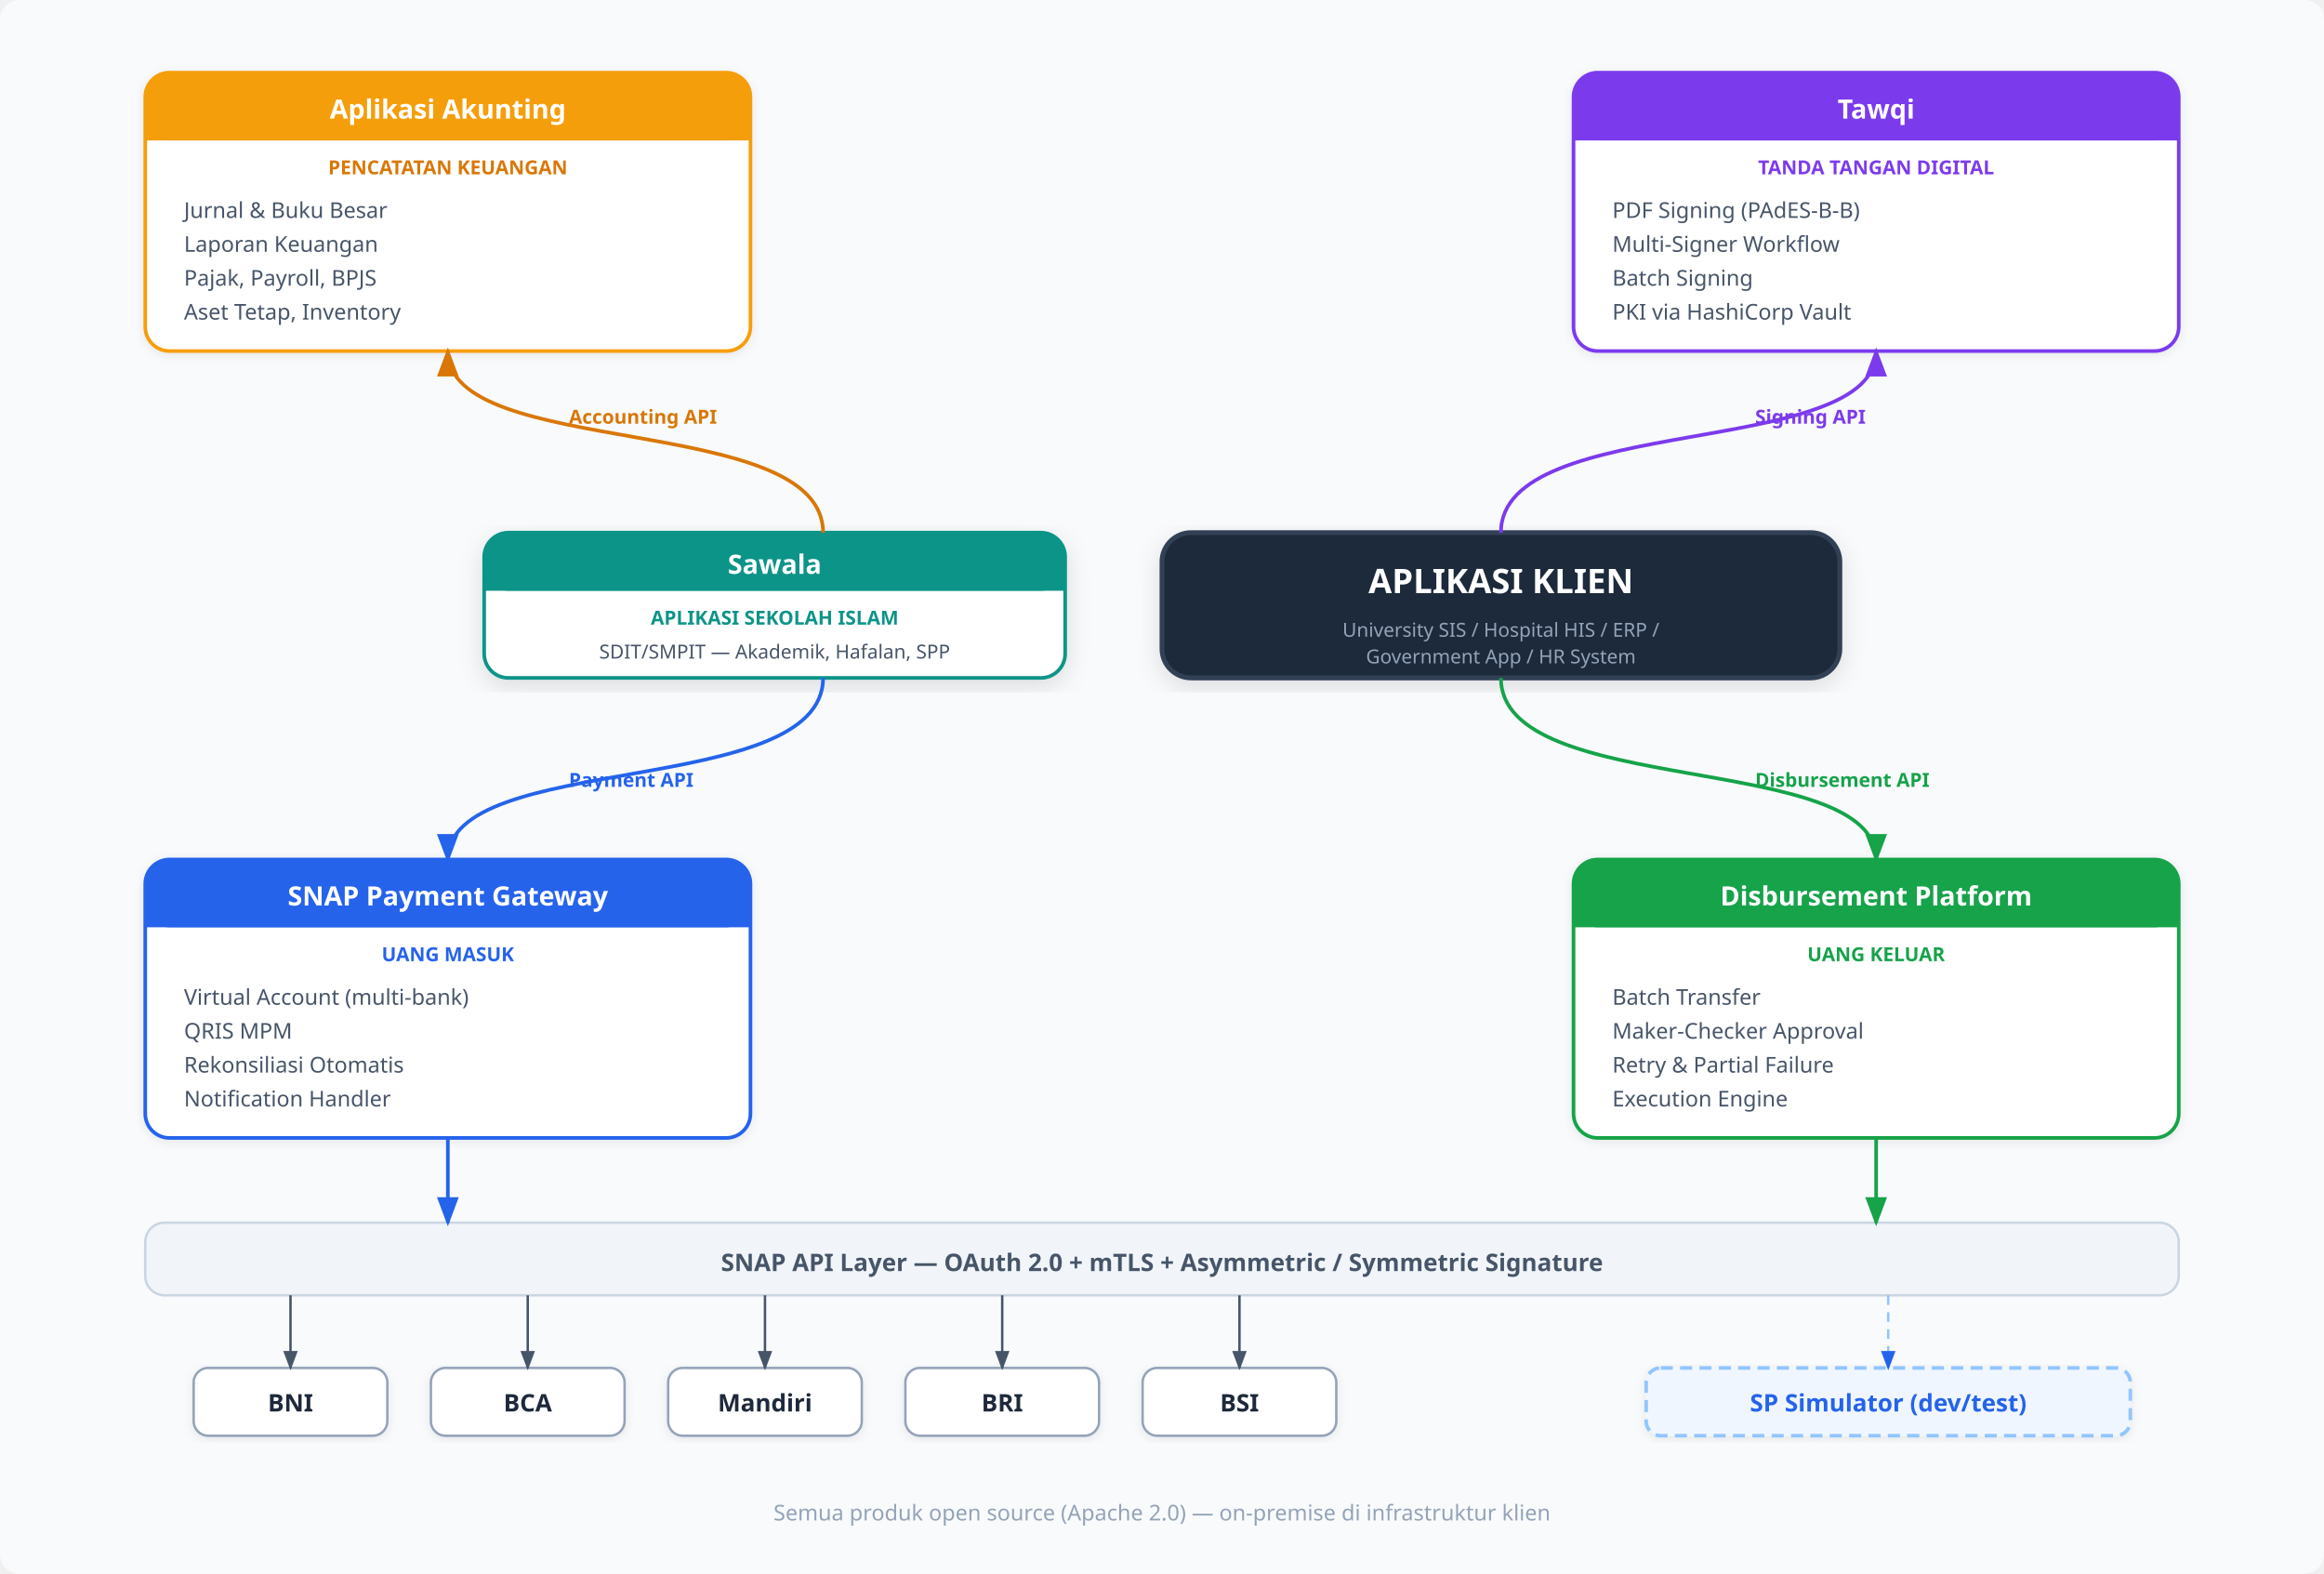
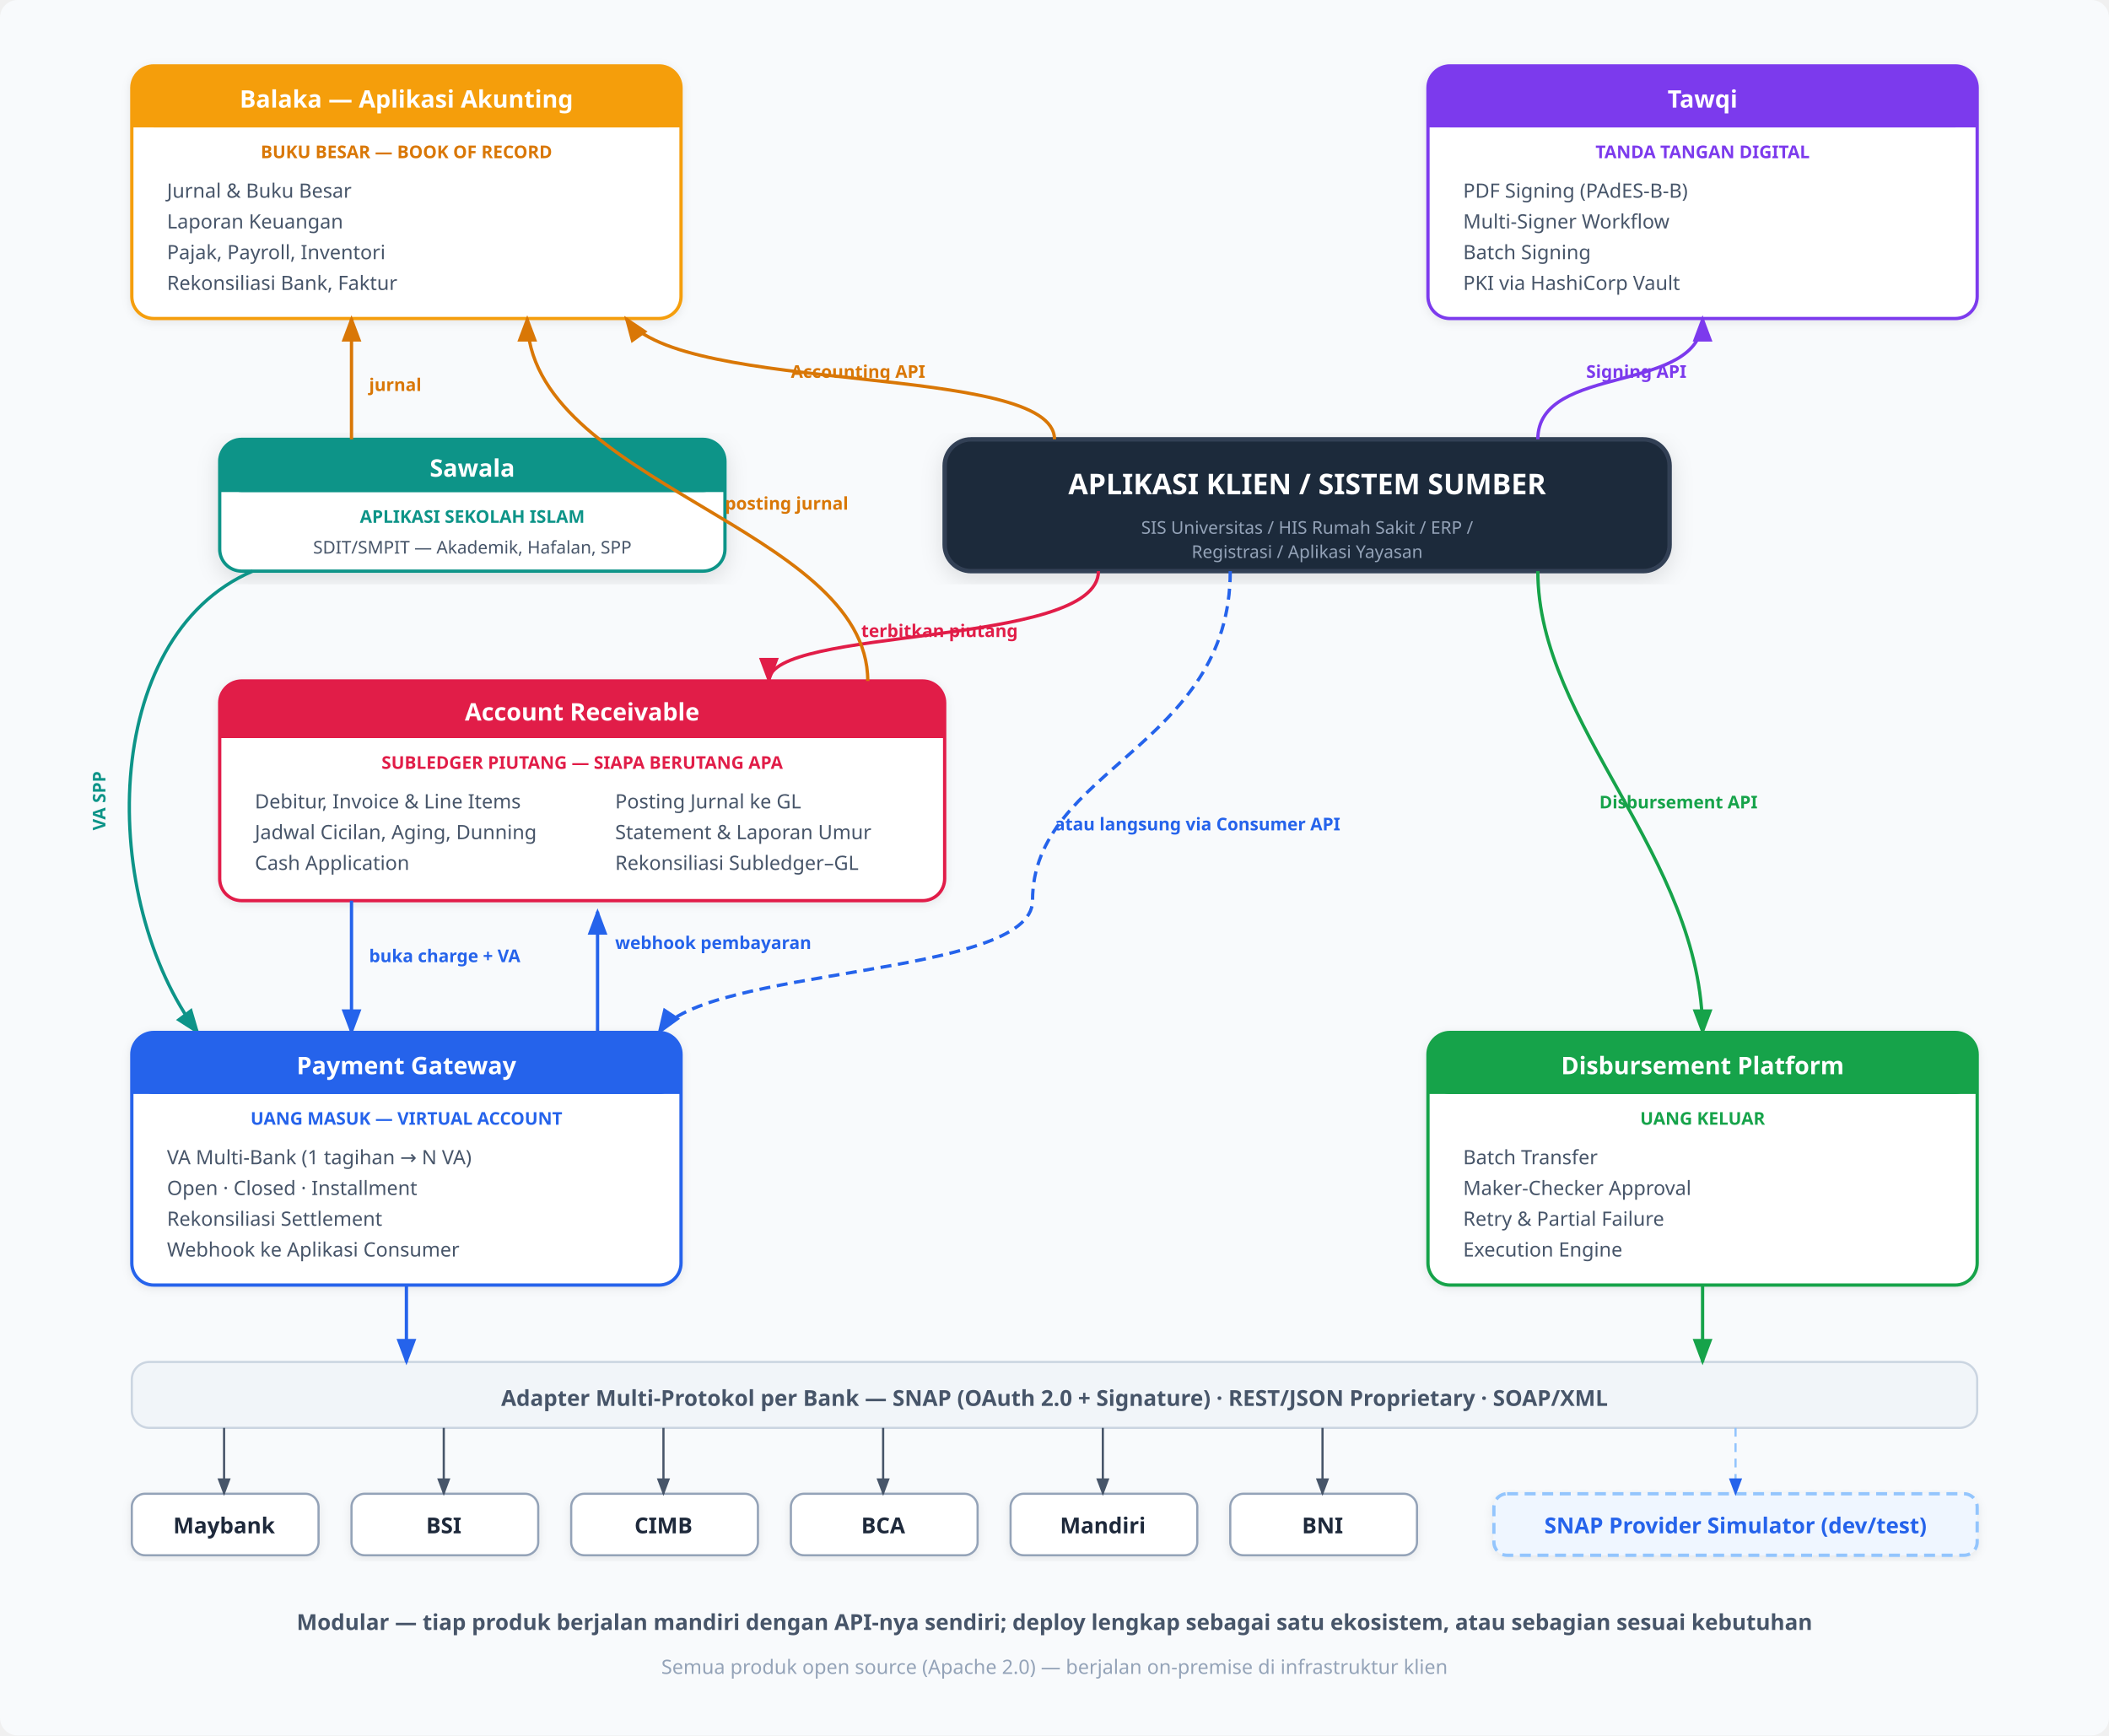
- <svg xmlns="http://www.w3.org/2000/svg" viewBox="0 0 960 650">
+ <svg xmlns="http://www.w3.org/2000/svg" viewBox="0 0 960 790">
  <defs>
    <marker id="arr-blue" markerWidth="8" markerHeight="6" refX="7" refY="3" orient="auto" markerUnits="strokeWidth">
      <polygon points="0 0, 8 3, 0 6" fill="#2563eb" />
    </marker>
    <marker id="arr-green" markerWidth="8" markerHeight="6" refX="7" refY="3" orient="auto" markerUnits="strokeWidth">
      <polygon points="0 0, 8 3, 0 6" fill="#16a34a" />
    </marker>
    <marker id="arr-amber" markerWidth="8" markerHeight="6" refX="7" refY="3" orient="auto" markerUnits="strokeWidth">
      <polygon points="0 0, 8 3, 0 6" fill="#d97706" />
    </marker>
    <marker id="arr-purple" markerWidth="8" markerHeight="6" refX="7" refY="3" orient="auto" markerUnits="strokeWidth">
      <polygon points="0 0, 8 3, 0 6" fill="#7c3aed" />
    </marker>
+     <marker id="arr-rose" markerWidth="8" markerHeight="6" refX="7" refY="3" orient="auto" markerUnits="strokeWidth">
+       <polygon points="0 0, 8 3, 0 6" fill="#e11d48" />
+     </marker>
+     <marker id="arr-teal" markerWidth="8" markerHeight="6" refX="7" refY="3" orient="auto" markerUnits="strokeWidth">
+       <polygon points="0 0, 8 3, 0 6" fill="#0d9488" />
+     </marker>
    <marker id="arr-slate" markerWidth="8" markerHeight="6" refX="7" refY="3" orient="auto" markerUnits="strokeWidth">
      <polygon points="0 0, 8 3, 0 6" fill="#475569" />
    </marker>
    <filter id="sh">
      <feDropShadow dx="0" dy="1" stdDeviation="2" flood-opacity="0.08" />
    </filter>
    <filter id="sh-lg">
      <feDropShadow dx="0" dy="3" stdDeviation="5" flood-opacity="0.12" />
    </filter>
  </defs>
-   <rect width="960" height="650" fill="#f8fafc" rx="8" />
+   <rect width="960" height="790" fill="#f8fafc" rx="8" />
  <rect x="60" y="30" width="250" height="115" rx="10" fill="#fff" stroke="#f59e0b" stroke-width="1.5" filter="url(#sh)" />
  <rect x="60" y="30" width="250" height="28" rx="10" fill="#f59e0b" />
  <rect x="60" y="44" width="250" height="14" fill="#f59e0b" />
-   <text x="185" y="49" text-anchor="middle" font-family="sans-serif" font-size="11" font-weight="700" fill="#fff">Aplikasi Akunting</text>
-   <text x="185" y="72" text-anchor="middle" font-family="sans-serif" font-size="8" fill="#d97706" font-weight="600">PENCATATAN KEUANGAN</text>
+   <text x="185" y="49" text-anchor="middle" font-family="sans-serif" font-size="11" font-weight="700" fill="#fff">Balaka — Aplikasi Akunting</text>
+   <text x="185" y="72" text-anchor="middle" font-family="sans-serif" font-size="8" fill="#d97706" font-weight="600">BUKU BESAR — BOOK OF RECORD</text>
  <text x="76" y="90" font-family="sans-serif" font-size="9" fill="#475569">Jurnal &amp; Buku Besar</text>
  <text x="76" y="104" font-family="sans-serif" font-size="9" fill="#475569">Laporan Keuangan</text>
-   <text x="76" y="118" font-family="sans-serif" font-size="9" fill="#475569">Pajak, Payroll, BPJS</text>
-   <text x="76" y="132" font-family="sans-serif" font-size="9" fill="#475569">Aset Tetap, Inventory</text>
+   <text x="76" y="118" font-family="sans-serif" font-size="9" fill="#475569">Pajak, Payroll, Inventori</text>
+   <text x="76" y="132" font-family="sans-serif" font-size="9" fill="#475569">Rekonsiliasi Bank, Faktur</text>
  <rect x="650" y="30" width="250" height="115" rx="10" fill="#fff" stroke="#7c3aed" stroke-width="1.5" filter="url(#sh)" />
  <rect x="650" y="30" width="250" height="28" rx="10" fill="#7c3aed" />
  <rect x="650" y="44" width="250" height="14" fill="#7c3aed" />
  <text x="775" y="49" text-anchor="middle" font-family="sans-serif" font-size="11" font-weight="700" fill="#fff">Tawqi</text>
  <text x="775" y="72" text-anchor="middle" font-family="sans-serif" font-size="8" fill="#7c3aed" font-weight="600">TANDA TANGAN DIGITAL</text>
  <text x="666" y="90" font-family="sans-serif" font-size="9" fill="#475569">PDF Signing (PAdES-B-B)</text>
  <text x="666" y="104" font-family="sans-serif" font-size="9" fill="#475569">Multi-Signer Workflow</text>
  <text x="666" y="118" font-family="sans-serif" font-size="9" fill="#475569">Batch Signing</text>
  <text x="666" y="132" font-family="sans-serif" font-size="9" fill="#475569">PKI via HashiCorp Vault</text>
-   <rect x="200" y="220" width="240" height="60" rx="10" fill="#fff" stroke="#0d9488" stroke-width="1.5" filter="url(#sh-lg)" />
-   <rect x="200" y="220" width="240" height="24" rx="10" fill="#0d9488" />
-   <rect x="200" y="232" width="240" height="12" fill="#0d9488" />
-   <text x="320" y="237" text-anchor="middle" font-family="sans-serif" font-size="11" font-weight="700" fill="#fff">Sawala</text>
-   <text x="320" y="258" text-anchor="middle" font-family="sans-serif" font-size="8" fill="#0d9488" font-weight="600">APLIKASI SEKOLAH ISLAM</text>
-   <text x="320" y="272" text-anchor="middle" font-family="sans-serif" font-size="8" fill="#475569">SDIT/SMPIT — Akademik, Hafalan, SPP</text>
-   <rect x="480" y="220" width="280" height="60" rx="12" fill="#1e293b" stroke="#334155" stroke-width="2" filter="url(#sh-lg)" />
-   <text x="620" y="245" text-anchor="middle" font-family="sans-serif" font-size="14" font-weight="700" fill="#fff">APLIKASI KLIEN</text>
-   <text x="620" y="263" text-anchor="middle" font-family="sans-serif" font-size="8" fill="#94a3b8">University SIS / Hospital HIS / ERP /</text>
-   <text x="620" y="274" text-anchor="middle" font-family="sans-serif" font-size="8" fill="#94a3b8">Government App / HR System</text>
-   <path d="M 340,220 C 340,170 185,190 185,145" stroke="#d97706" stroke-width="1.5" fill="none" marker-end="url(#arr-amber)" />
-   <text x="235" y="175" font-family="sans-serif" font-size="8" fill="#d97706" font-weight="600">Accounting API</text>
-   <path d="M 620,220 C 620,170 775,190 775,145" stroke="#7c3aed" stroke-width="1.5" fill="none" marker-end="url(#arr-purple)" />
-   <text x="725" y="175" font-family="sans-serif" font-size="8" fill="#7c3aed" font-weight="600">Signing API</text>
-   <path d="M 340,280 C 340,330 185,310 185,355" stroke="#2563eb" stroke-width="1.5" fill="none" marker-end="url(#arr-blue)" />
-   <text x="235" y="325" font-family="sans-serif" font-size="8" fill="#2563eb" font-weight="600">Payment API</text>
-   <path d="M 620,280 C 620,330 775,310 775,355" stroke="#16a34a" stroke-width="1.5" fill="none" marker-end="url(#arr-green)" />
-   <text x="725" y="325" font-family="sans-serif" font-size="8" fill="#16a34a" font-weight="600">Disbursement API</text>
-   <rect x="60" y="355" width="250" height="115" rx="10" fill="#fff" stroke="#2563eb" stroke-width="1.5" filter="url(#sh)" />
-   <rect x="60" y="355" width="250" height="28" rx="10" fill="#2563eb" />
-   <rect x="60" y="369" width="250" height="14" fill="#2563eb" />
-   <text x="185" y="374" text-anchor="middle" font-family="sans-serif" font-size="11" font-weight="700" fill="#fff">SNAP Payment Gateway</text>
-   <text x="185" y="397" text-anchor="middle" font-family="sans-serif" font-size="8" fill="#2563eb" font-weight="600">UANG MASUK</text>
-   <text x="76" y="415" font-family="sans-serif" font-size="9" fill="#475569">Virtual Account (multi-bank)</text>
-   <text x="76" y="429" font-family="sans-serif" font-size="9" fill="#475569">QRIS MPM</text>
-   <text x="76" y="443" font-family="sans-serif" font-size="9" fill="#475569">Rekonsiliasi Otomatis</text>
-   <text x="76" y="457" font-family="sans-serif" font-size="9" fill="#475569">Notification Handler</text>
-   <rect x="650" y="355" width="250" height="115" rx="10" fill="#fff" stroke="#16a34a" stroke-width="1.5" filter="url(#sh)" />
-   <rect x="650" y="355" width="250" height="28" rx="10" fill="#16a34a" />
-   <rect x="650" y="369" width="250" height="14" fill="#16a34a" />
-   <text x="775" y="374" text-anchor="middle" font-family="sans-serif" font-size="11" font-weight="700" fill="#fff">Disbursement Platform</text>
-   <text x="775" y="397" text-anchor="middle" font-family="sans-serif" font-size="8" fill="#16a34a" font-weight="600">UANG KELUAR</text>
-   <text x="666" y="415" font-family="sans-serif" font-size="9" fill="#475569">Batch Transfer</text>
-   <text x="666" y="429" font-family="sans-serif" font-size="9" fill="#475569">Maker-Checker Approval</text>
-   <text x="666" y="443" font-family="sans-serif" font-size="9" fill="#475569">Retry &amp; Partial Failure</text>
-   <text x="666" y="457" font-family="sans-serif" font-size="9" fill="#475569">Execution Engine</text>
-   <rect x="60" y="505" width="840" height="30" rx="8" fill="#f1f5f9" stroke="#cbd5e1" stroke-width="1" />
-   <text x="480" y="525" text-anchor="middle" font-family="sans-serif" font-size="10" font-weight="600" fill="#475569">SNAP API Layer — OAuth 2.0 + mTLS + Asymmetric / Symmetric Signature</text>
-   <line x1="185" y1="470" x2="185" y2="505" stroke="#2563eb" stroke-width="1.5" marker-end="url(#arr-blue)" />
-   <line x1="775" y1="470" x2="775" y2="505" stroke="#16a34a" stroke-width="1.5" marker-end="url(#arr-green)" />
-   <rect x="80" y="565" width="80" height="28" rx="6" fill="#fff" stroke="#94a3b8" stroke-width="1" filter="url(#sh)" />
-   <text x="120" y="583" text-anchor="middle" font-family="sans-serif" font-size="10" font-weight="600" fill="#1e293b">BNI</text>
-   <rect x="178" y="565" width="80" height="28" rx="6" fill="#fff" stroke="#94a3b8" stroke-width="1" filter="url(#sh)" />
-   <text x="218" y="583" text-anchor="middle" font-family="sans-serif" font-size="10" font-weight="600" fill="#1e293b">BCA</text>
-   <rect x="276" y="565" width="80" height="28" rx="6" fill="#fff" stroke="#94a3b8" stroke-width="1" filter="url(#sh)" />
-   <text x="316" y="583" text-anchor="middle" font-family="sans-serif" font-size="10" font-weight="600" fill="#1e293b">Mandiri</text>
-   <rect x="374" y="565" width="80" height="28" rx="6" fill="#fff" stroke="#94a3b8" stroke-width="1" filter="url(#sh)" />
-   <text x="414" y="583" text-anchor="middle" font-family="sans-serif" font-size="10" font-weight="600" fill="#1e293b">BRI</text>
-   <rect x="472" y="565" width="80" height="28" rx="6" fill="#fff" stroke="#94a3b8" stroke-width="1" filter="url(#sh)" />
-   <text x="512" y="583" text-anchor="middle" font-family="sans-serif" font-size="10" font-weight="600" fill="#1e293b">BSI</text>
-   <rect x="680" y="565" width="200" height="28" rx="6" fill="#eff6ff" stroke="#93c5fd" stroke-width="1.5" stroke-dasharray="5,3" filter="url(#sh)" />
-   <text x="780" y="583" text-anchor="middle" font-family="sans-serif" font-size="10" font-weight="600" fill="#2563eb">SP Simulator (dev/test)</text>
-   <line x1="120" y1="535" x2="120" y2="565" stroke="#475569" stroke-width="1" marker-end="url(#arr-slate)" />
-   <line x1="218" y1="535" x2="218" y2="565" stroke="#475569" stroke-width="1" marker-end="url(#arr-slate)" />
-   <line x1="316" y1="535" x2="316" y2="565" stroke="#475569" stroke-width="1" marker-end="url(#arr-slate)" />
-   <line x1="414" y1="535" x2="414" y2="565" stroke="#475569" stroke-width="1" marker-end="url(#arr-slate)" />
-   <line x1="512" y1="535" x2="512" y2="565" stroke="#475569" stroke-width="1" marker-end="url(#arr-slate)" />
-   <line x1="780" y1="535" x2="780" y2="565" stroke="#93c5fd" stroke-width="1" stroke-dasharray="4,3" marker-end="url(#arr-blue)" />
-   <text x="480" y="628" text-anchor="middle" font-family="sans-serif" font-size="9" fill="#94a3b8">Semua produk open source (Apache 2.0) — on-premise di infrastruktur klien</text>
+   <rect x="100" y="200" width="230" height="60" rx="10" fill="#fff" stroke="#0d9488" stroke-width="1.5" filter="url(#sh-lg)" />
+   <rect x="100" y="200" width="230" height="24" rx="10" fill="#0d9488" />
+   <rect x="100" y="212" width="230" height="12" fill="#0d9488" />
+   <text x="215" y="217" text-anchor="middle" font-family="sans-serif" font-size="11" font-weight="700" fill="#fff">Sawala</text>
+   <text x="215" y="238" text-anchor="middle" font-family="sans-serif" font-size="8" fill="#0d9488" font-weight="600">APLIKASI SEKOLAH ISLAM</text>
+   <text x="215" y="252" text-anchor="middle" font-family="sans-serif" font-size="8" fill="#475569">SDIT/SMPIT — Akademik, Hafalan, SPP</text>
+   <rect x="430" y="200" width="330" height="60" rx="12" fill="#1e293b" stroke="#334155" stroke-width="2" filter="url(#sh-lg)" />
+   <text x="595" y="225" text-anchor="middle" font-family="sans-serif" font-size="13" font-weight="700" fill="#fff">APLIKASI KLIEN / SISTEM SUMBER</text>
+   <text x="595" y="243" text-anchor="middle" font-family="sans-serif" font-size="8" fill="#94a3b8">SIS Universitas / HIS Rumah Sakit / ERP /</text>
+   <text x="595" y="254" text-anchor="middle" font-family="sans-serif" font-size="8" fill="#94a3b8">Registrasi / Aplikasi Yayasan</text>
+   <line x1="160" y1="200" x2="160" y2="145" stroke="#d97706" stroke-width="1.5" marker-end="url(#arr-amber)" />
+   <text x="168" y="178" font-family="sans-serif" font-size="8" fill="#d97706" font-weight="600">jurnal</text>
+   <path d="M 480,200 C 480,165 310,180 285,145" stroke="#d97706" stroke-width="1.5" fill="none" marker-end="url(#arr-amber)" />
+   <text x="360" y="172" font-family="sans-serif" font-size="8" fill="#d97706" font-weight="600">Accounting API</text>
+   <path d="M 700,200 C 700,165 775,180 775,145" stroke="#7c3aed" stroke-width="1.5" fill="none" marker-end="url(#arr-purple)" />
+   <text x="722" y="172" font-family="sans-serif" font-size="8" fill="#7c3aed" font-weight="600">Signing API</text>
+   <rect x="100" y="310" width="330" height="100" rx="10" fill="#fff" stroke="#e11d48" stroke-width="1.5" filter="url(#sh)" />
+   <rect x="100" y="310" width="330" height="26" rx="10" fill="#e11d48" />
+   <rect x="100" y="323" width="330" height="13" fill="#e11d48" />
+   <text x="265" y="328" text-anchor="middle" font-family="sans-serif" font-size="11" font-weight="700" fill="#fff">Account Receivable</text>
+   <text x="265" y="350" text-anchor="middle" font-family="sans-serif" font-size="8" fill="#e11d48" font-weight="600">SUBLEDGER PIUTANG — SIAPA BERUTANG APA</text>
+   <text x="116" y="368" font-family="sans-serif" font-size="9" fill="#475569">Debitur, Invoice &amp; Line Items</text>
+   <text x="116" y="382" font-family="sans-serif" font-size="9" fill="#475569">Jadwal Cicilan, Aging, Dunning</text>
+   <text x="116" y="396" font-family="sans-serif" font-size="9" fill="#475569">Cash Application</text>
+   <text x="280" y="368" font-family="sans-serif" font-size="9" fill="#475569">Posting Jurnal ke GL</text>
+   <text x="280" y="382" font-family="sans-serif" font-size="9" fill="#475569">Statement &amp; Laporan Umur</text>
+   <text x="280" y="396" font-family="sans-serif" font-size="9" fill="#475569">Rekonsiliasi Subledger–GL</text>
+   <path d="M 500,260 C 500,295 350,285 350,310" stroke="#e11d48" stroke-width="1.5" fill="none" marker-end="url(#arr-rose)" />
+   <text x="392" y="290" font-family="sans-serif" font-size="8" fill="#e11d48" font-weight="600">terbitkan piutang</text>
+   <path d="M 395,310 C 395,240 240,220 240,145" stroke="#d97706" stroke-width="1.5" fill="none" marker-end="url(#arr-amber)" />
+   <text x="330" y="232" font-family="sans-serif" font-size="8" fill="#d97706" font-weight="600">posting jurnal</text>
+   <path d="M 115,260 C 45,290 45,410 90,470" stroke="#0d9488" stroke-width="1.5" fill="none" marker-end="url(#arr-teal)" />
+   <text x="48" y="378" font-family="sans-serif" font-size="8" fill="#0d9488" font-weight="600" transform="rotate(-90 48 378)">VA SPP</text>
+   <line x1="160" y1="410" x2="160" y2="470" stroke="#2563eb" stroke-width="1.5" marker-end="url(#arr-blue)" />
+   <text x="168" y="438" font-family="sans-serif" font-size="8" fill="#2563eb" font-weight="600">buka charge + VA</text>
+   <line x1="272" y1="470" x2="272" y2="415" stroke="#2563eb" stroke-width="1.5" marker-end="url(#arr-blue)" />
+   <text x="280" y="432" font-family="sans-serif" font-size="8" fill="#2563eb" font-weight="600">webhook pembayaran</text>
+   <path d="M 560,260 C 560,340 470,350 470,410 C 470,445 320,440 300,470" stroke="#2563eb" stroke-width="1.5" fill="none" stroke-dasharray="5,3" marker-end="url(#arr-blue)" />
+   <text x="480" y="378" font-family="sans-serif" font-size="8" fill="#2563eb" font-weight="600">atau langsung via Consumer API</text>
+   <path d="M 700,260 C 700,330 775,390 775,470" stroke="#16a34a" stroke-width="1.5" fill="none" marker-end="url(#arr-green)" />
+   <text x="728" y="368" font-family="sans-serif" font-size="8" fill="#16a34a" font-weight="600">Disbursement API</text>
+   <rect x="60" y="470" width="250" height="115" rx="10" fill="#fff" stroke="#2563eb" stroke-width="1.5" filter="url(#sh)" />
+   <rect x="60" y="470" width="250" height="28" rx="10" fill="#2563eb" />
+   <rect x="60" y="484" width="250" height="14" fill="#2563eb" />
+   <text x="185" y="489" text-anchor="middle" font-family="sans-serif" font-size="11" font-weight="700" fill="#fff">Payment Gateway</text>
+   <text x="185" y="512" text-anchor="middle" font-family="sans-serif" font-size="8" fill="#2563eb" font-weight="600">UANG MASUK — VIRTUAL ACCOUNT</text>
+   <text x="76" y="530" font-family="sans-serif" font-size="9" fill="#475569">VA Multi-Bank (1 tagihan → N VA)</text>
+   <text x="76" y="544" font-family="sans-serif" font-size="9" fill="#475569">Open · Closed · Installment</text>
+   <text x="76" y="558" font-family="sans-serif" font-size="9" fill="#475569">Rekonsiliasi Settlement</text>
+   <text x="76" y="572" font-family="sans-serif" font-size="9" fill="#475569">Webhook ke Aplikasi Consumer</text>
+   <rect x="650" y="470" width="250" height="115" rx="10" fill="#fff" stroke="#16a34a" stroke-width="1.5" filter="url(#sh)" />
+   <rect x="650" y="470" width="250" height="28" rx="10" fill="#16a34a" />
+   <rect x="650" y="484" width="250" height="14" fill="#16a34a" />
+   <text x="775" y="489" text-anchor="middle" font-family="sans-serif" font-size="11" font-weight="700" fill="#fff">Disbursement Platform</text>
+   <text x="775" y="512" text-anchor="middle" font-family="sans-serif" font-size="8" fill="#16a34a" font-weight="600">UANG KELUAR</text>
+   <text x="666" y="530" font-family="sans-serif" font-size="9" fill="#475569">Batch Transfer</text>
+   <text x="666" y="544" font-family="sans-serif" font-size="9" fill="#475569">Maker-Checker Approval</text>
+   <text x="666" y="558" font-family="sans-serif" font-size="9" fill="#475569">Retry &amp; Partial Failure</text>
+   <text x="666" y="572" font-family="sans-serif" font-size="9" fill="#475569">Execution Engine</text>
+   <rect x="60" y="620" width="840" height="30" rx="8" fill="#f1f5f9" stroke="#cbd5e1" stroke-width="1" />
+   <text x="480" y="640" text-anchor="middle" font-family="sans-serif" font-size="10" font-weight="600" fill="#475569">Adapter Multi-Protokol per Bank — SNAP (OAuth 2.0 + Signature) · REST/JSON Proprietary · SOAP/XML</text>
+   <line x1="185" y1="585" x2="185" y2="620" stroke="#2563eb" stroke-width="1.5" marker-end="url(#arr-blue)" />
+   <line x1="775" y1="585" x2="775" y2="620" stroke="#16a34a" stroke-width="1.5" marker-end="url(#arr-green)" />
+   <rect x="60" y="680" width="85" height="28" rx="6" fill="#fff" stroke="#94a3b8" stroke-width="1" filter="url(#sh)" />
+   <text x="102" y="698" text-anchor="middle" font-family="sans-serif" font-size="10" font-weight="600" fill="#1e293b">Maybank</text>
+   <rect x="160" y="680" width="85" height="28" rx="6" fill="#fff" stroke="#94a3b8" stroke-width="1" filter="url(#sh)" />
+   <text x="202" y="698" text-anchor="middle" font-family="sans-serif" font-size="10" font-weight="600" fill="#1e293b">BSI</text>
+   <rect x="260" y="680" width="85" height="28" rx="6" fill="#fff" stroke="#94a3b8" stroke-width="1" filter="url(#sh)" />
+   <text x="302" y="698" text-anchor="middle" font-family="sans-serif" font-size="10" font-weight="600" fill="#1e293b">CIMB</text>
+   <rect x="360" y="680" width="85" height="28" rx="6" fill="#fff" stroke="#94a3b8" stroke-width="1" filter="url(#sh)" />
+   <text x="402" y="698" text-anchor="middle" font-family="sans-serif" font-size="10" font-weight="600" fill="#1e293b">BCA</text>
+   <rect x="460" y="680" width="85" height="28" rx="6" fill="#fff" stroke="#94a3b8" stroke-width="1" filter="url(#sh)" />
+   <text x="502" y="698" text-anchor="middle" font-family="sans-serif" font-size="10" font-weight="600" fill="#1e293b">Mandiri</text>
+   <rect x="560" y="680" width="85" height="28" rx="6" fill="#fff" stroke="#94a3b8" stroke-width="1" filter="url(#sh)" />
+   <text x="602" y="698" text-anchor="middle" font-family="sans-serif" font-size="10" font-weight="600" fill="#1e293b">BNI</text>
+   <rect x="680" y="680" width="220" height="28" rx="6" fill="#eff6ff" stroke="#93c5fd" stroke-width="1.5" stroke-dasharray="5,3" filter="url(#sh)" />
+   <text x="790" y="698" text-anchor="middle" font-family="sans-serif" font-size="10" font-weight="600" fill="#2563eb">SNAP Provider Simulator (dev/test)</text>
+   <line x1="102" y1="650" x2="102" y2="680" stroke="#475569" stroke-width="1" marker-end="url(#arr-slate)" />
+   <line x1="202" y1="650" x2="202" y2="680" stroke="#475569" stroke-width="1" marker-end="url(#arr-slate)" />
+   <line x1="302" y1="650" x2="302" y2="680" stroke="#475569" stroke-width="1" marker-end="url(#arr-slate)" />
+   <line x1="402" y1="650" x2="402" y2="680" stroke="#475569" stroke-width="1" marker-end="url(#arr-slate)" />
+   <line x1="502" y1="650" x2="502" y2="680" stroke="#475569" stroke-width="1" marker-end="url(#arr-slate)" />
+   <line x1="602" y1="650" x2="602" y2="680" stroke="#475569" stroke-width="1" marker-end="url(#arr-slate)" />
+   <line x1="790" y1="650" x2="790" y2="680" stroke="#93c5fd" stroke-width="1" stroke-dasharray="4,3" marker-end="url(#arr-blue)" />
+   <text x="480" y="742" text-anchor="middle" font-family="sans-serif" font-size="10" font-weight="600" fill="#475569">Modular — tiap produk berjalan mandiri dengan API-nya sendiri; deploy lengkap sebagai satu ekosistem, atau sebagian sesuai kebutuhan</text>
+   <text x="480" y="762" text-anchor="middle" font-family="sans-serif" font-size="9" fill="#94a3b8">Semua produk open source (Apache 2.0) — berjalan on-premise di infrastruktur klien</text>
</svg>
